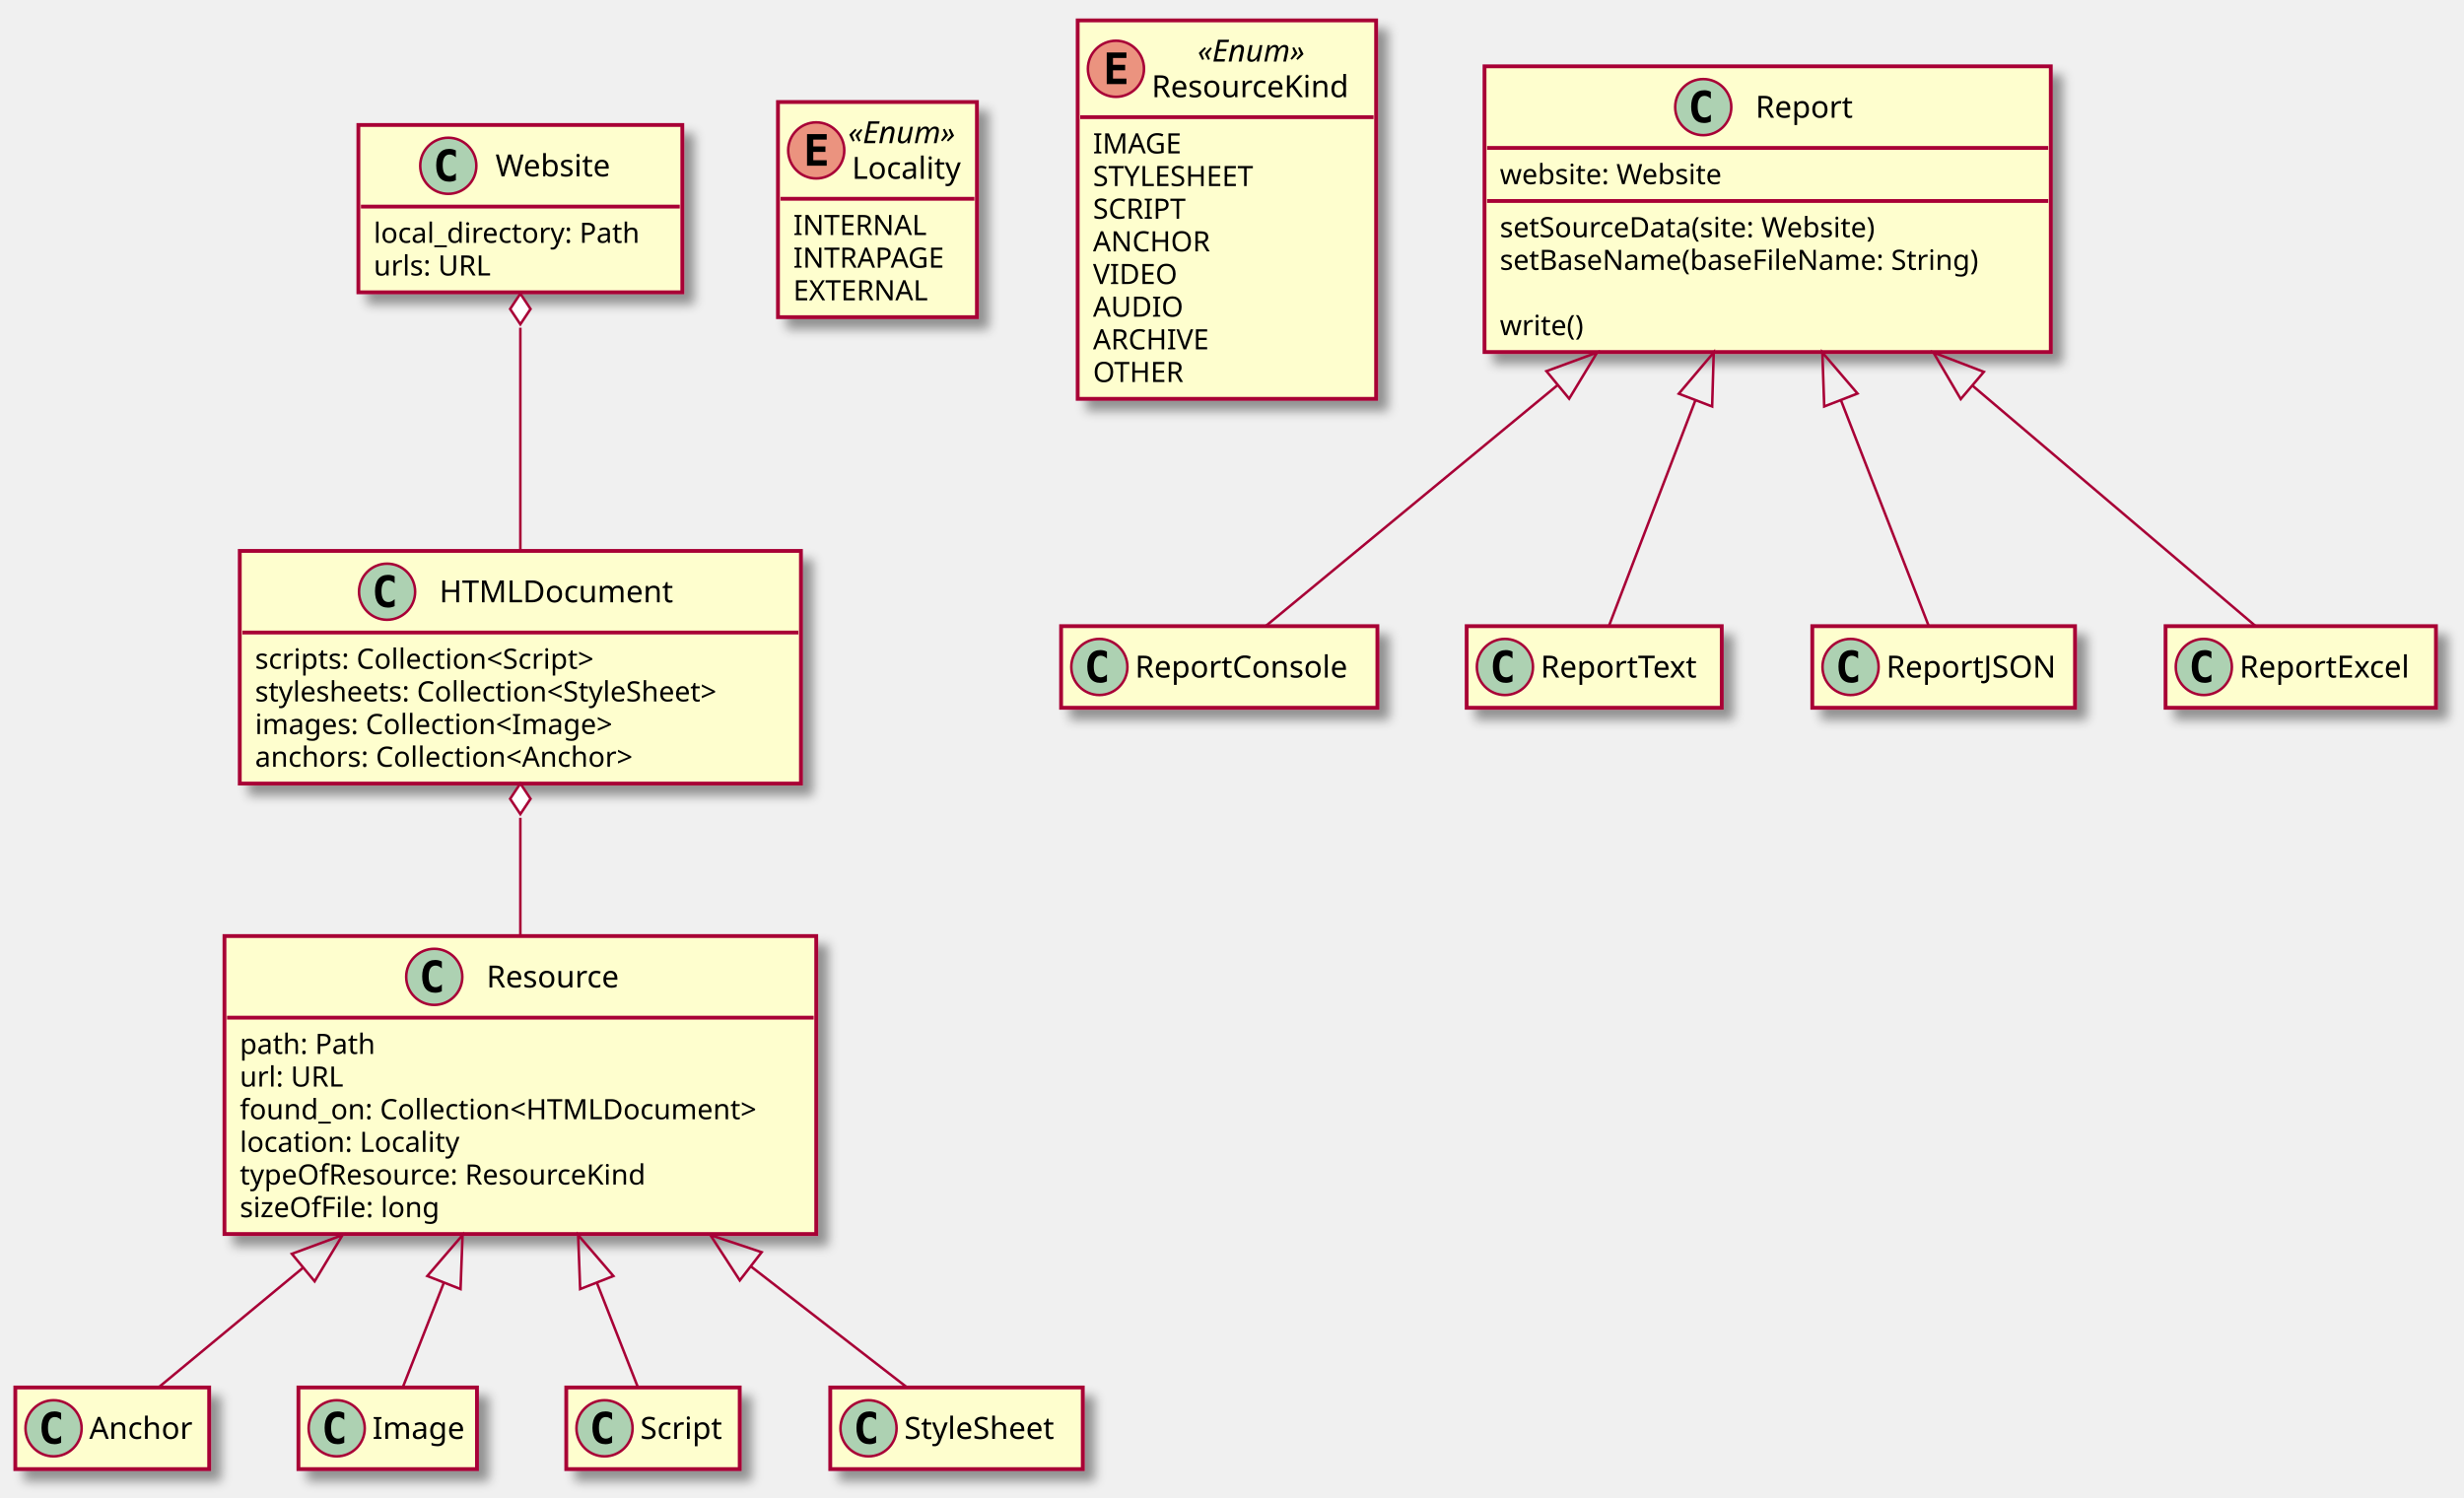
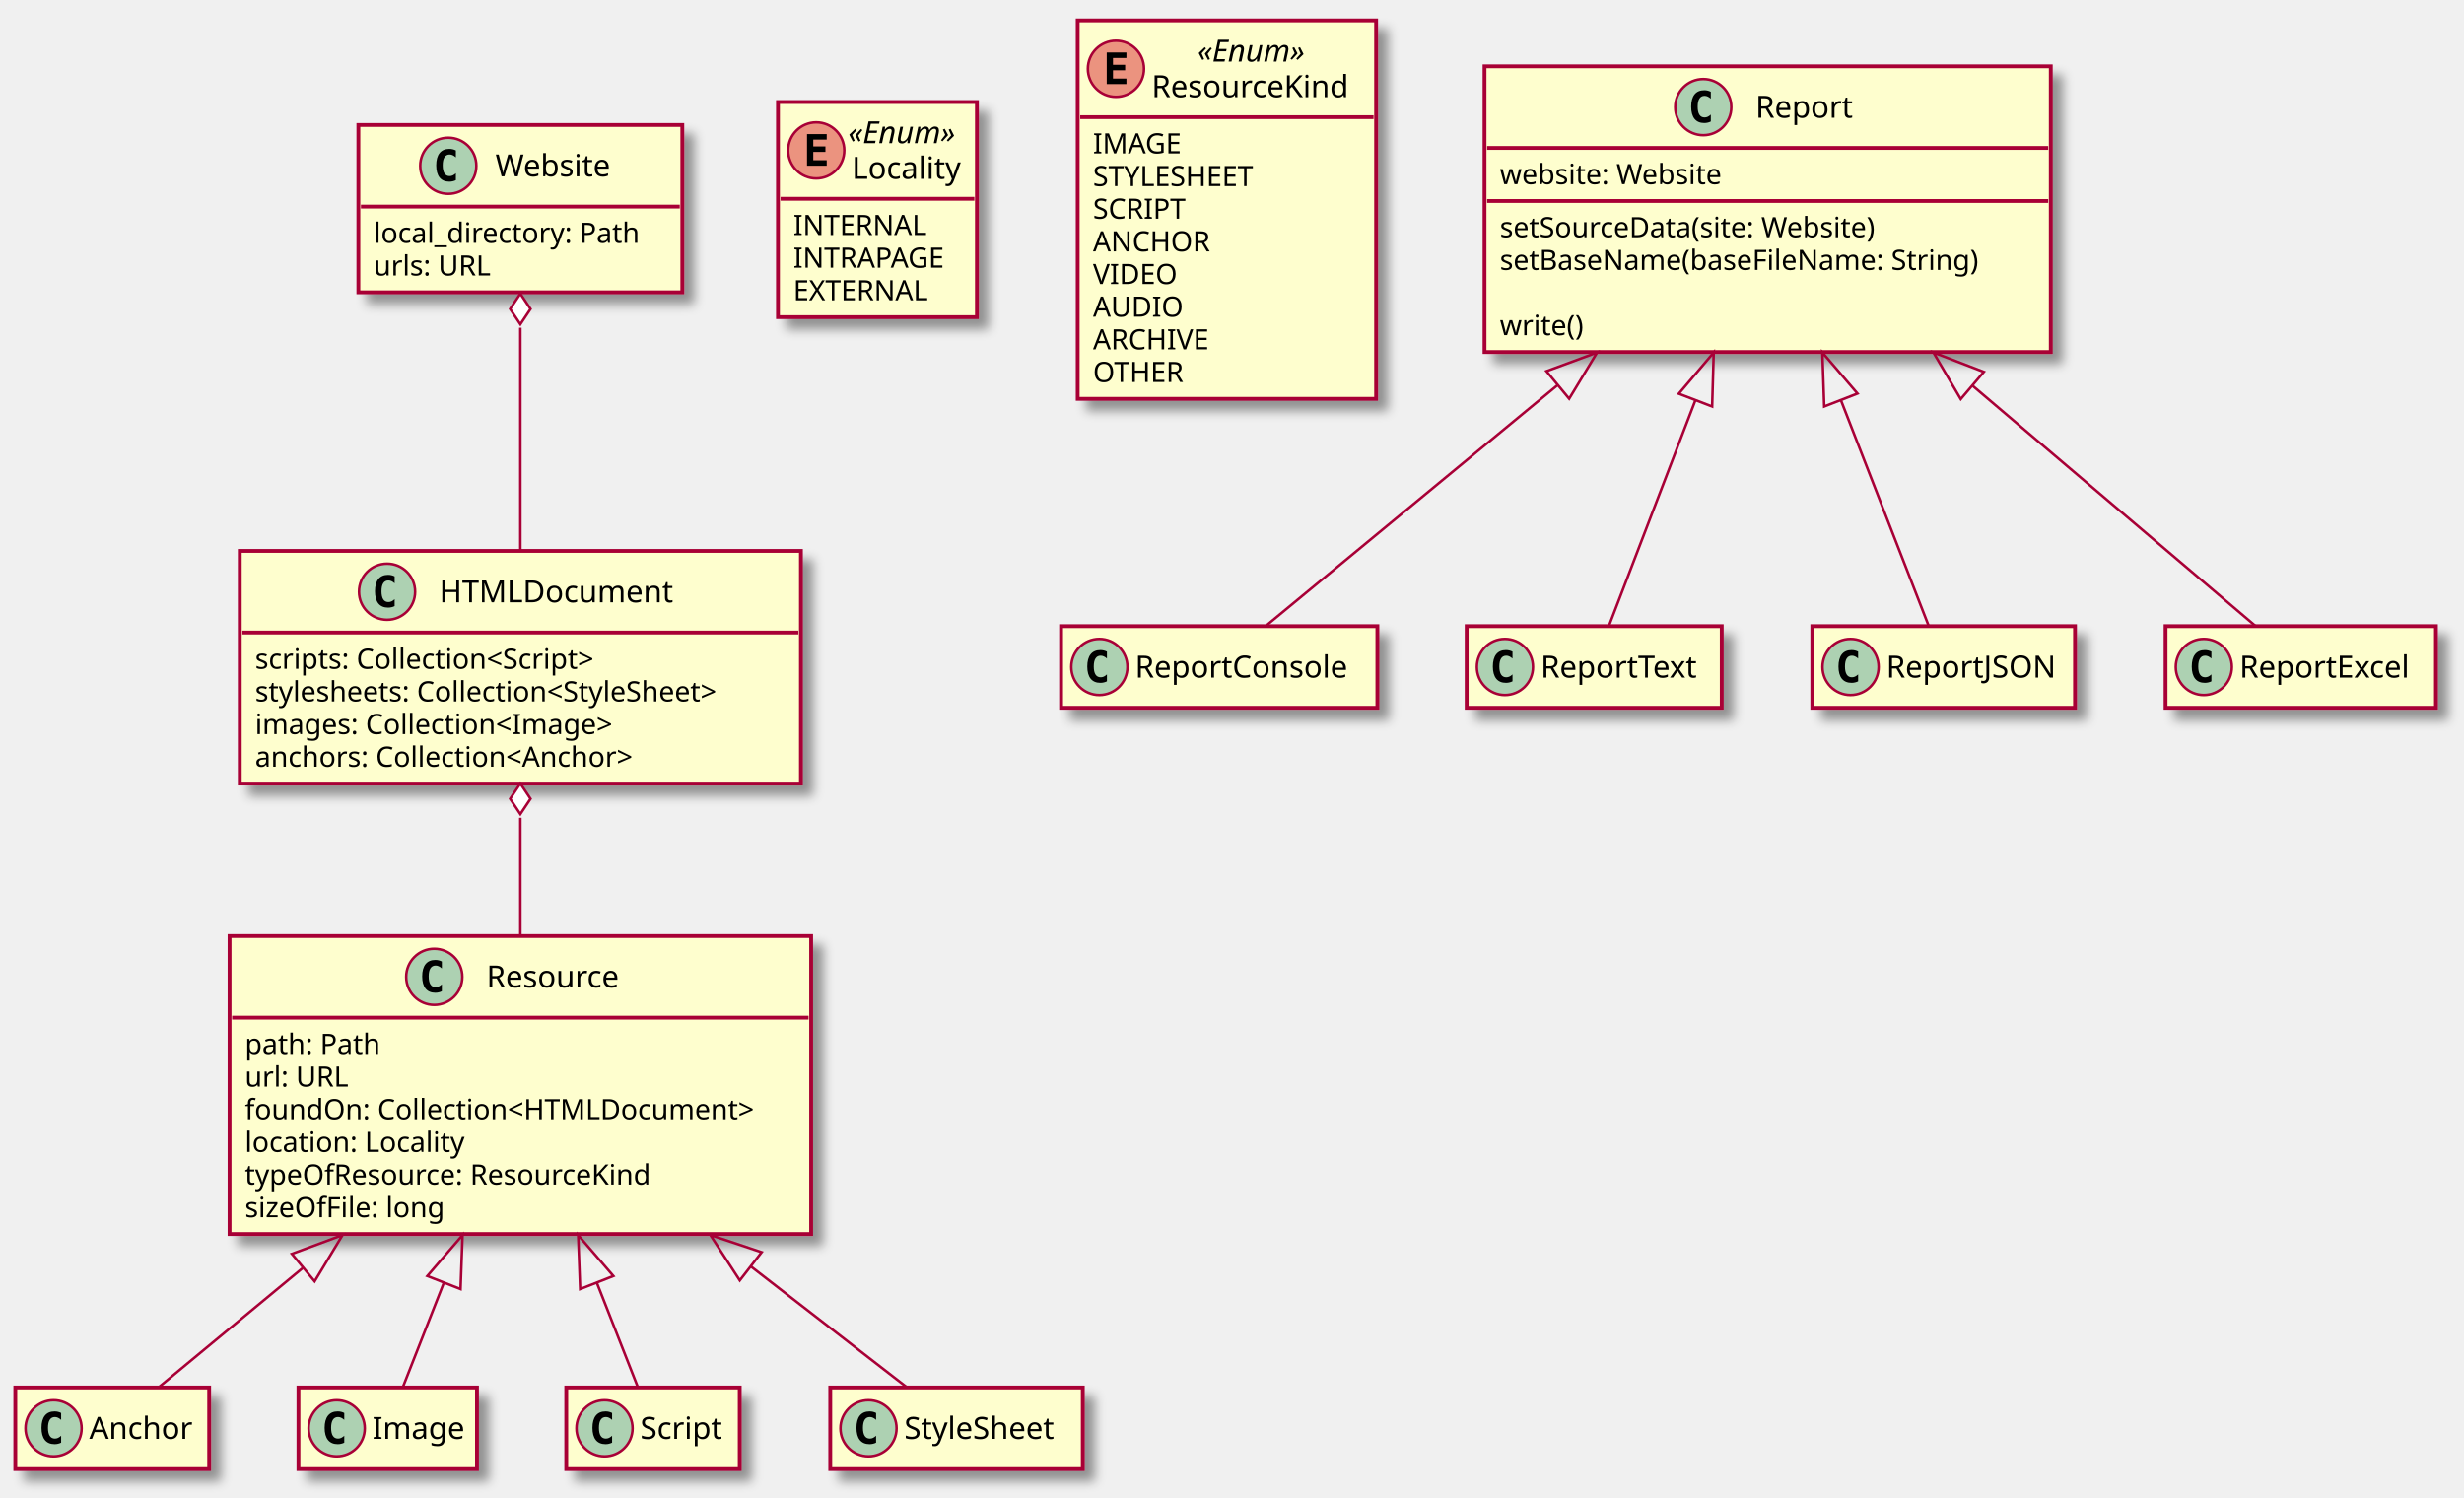
<svg xmlns="http://www.w3.org/2000/svg" contentScriptType="application/ecmascript" contentStyleType="text/css" height="587px" preserveAspectRatio="none" style="width:966px;height:587px;" version="1.1" viewBox="0 0 966 587" width="966px" zoomAndPan="magnify">
  <defs>
-     <filter height="300%" id="f1np7io8377mi2" width="300%" x="-1" y="-1">
+     <filter height="300%" id="f1fxrh98z1hf47" width="300%" x="-1" y="-1">
      <feGaussianBlur result="blurOut" stdDeviation="2.0" />
      <feColorMatrix in="blurOut" result="blurOut2" type="matrix" values="0 0 0 0 0 0 0 0 0 0 0 0 0 0 0 0 0 0 .4 0" />
      <feOffset dx="4.0" dy="4.0" in="blurOut2" result="blurOut3" />
      <feBlend in="SourceGraphic" in2="blurOut3" mode="normal" />
    </filter>
  </defs>
  <g>
-     <rect fill="#FEFECE" filter="url(#f1np7io8377mi2)" height="65.609" id="Website" style="stroke: #A80036; stroke-width: 1.5;" width="127" x="140.5" y="49" />
+     <rect fill="#FEFECE" filter="url(#f1fxrh98z1hf47)" height="65.609" id="Website" style="stroke: #A80036; stroke-width: 1.5;" width="127" x="140.5" y="49" />
    <ellipse cx="175.75" cy="65" fill="#ADD1B2" rx="11" ry="11" style="stroke: #A80036; stroke-width: 1.0;" />
    <path d="M178.719,70.641 Q178.141,70.938 177.5,71.078 Q176.859,71.234 176.156,71.234 Q173.656,71.234 172.328,69.594 Q171.016,67.938 171.016,64.812 Q171.016,61.688 172.328,60.031 Q173.656,58.375 176.156,58.375 Q176.859,58.375 177.5,58.531 Q178.156,58.688 178.719,58.984 L178.719,61.703 Q178.094,61.125 177.5,60.859 Q176.906,60.578 176.281,60.578 Q174.938,60.578 174.25,61.656 Q173.562,62.719 173.562,64.812 Q173.562,66.906 174.25,67.984 Q174.938,69.047 176.281,69.047 Q176.906,69.047 177.5,68.781 Q178.094,68.5 178.719,67.922 L178.719,70.641 Z " />
    <text fill="#000000" font-family="sans-serif" font-size="12" lengthAdjust="spacingAndGlyphs" textLength="50" x="194.25" y="69.154">Website</text>
    <line style="stroke: #A80036; stroke-width: 1.5;" x1="141.5" x2="266.5" y1="81" y2="81" />
    <text fill="#000000" font-family="sans-serif" font-size="11" lengthAdjust="spacingAndGlyphs" textLength="115" x="146.5" y="95.21">local_directory: Path</text>
    <text fill="#000000" font-family="sans-serif" font-size="11" lengthAdjust="spacingAndGlyphs" textLength="51" x="146.5" y="108.015">urls: URL</text>
-     <rect fill="#FEFECE" filter="url(#f1np7io8377mi2)" height="91.219" id="HTMLDocument" style="stroke: #A80036; stroke-width: 1.5;" width="220" x="94" y="216" />
+     <rect fill="#FEFECE" filter="url(#f1fxrh98z1hf47)" height="91.219" id="HTMLDocument" style="stroke: #A80036; stroke-width: 1.5;" width="220" x="94" y="216" />
    <ellipse cx="151.75" cy="232" fill="#ADD1B2" rx="11" ry="11" style="stroke: #A80036; stroke-width: 1.0;" />
    <path d="M154.719,237.641 Q154.141,237.938 153.5,238.078 Q152.859,238.234 152.156,238.234 Q149.656,238.234 148.328,236.594 Q147.016,234.938 147.016,231.812 Q147.016,228.688 148.328,227.031 Q149.656,225.375 152.156,225.375 Q152.859,225.375 153.5,225.531 Q154.156,225.688 154.719,225.984 L154.719,228.703 Q154.094,228.125 153.5,227.859 Q152.906,227.578 152.281,227.578 Q150.938,227.578 150.25,228.656 Q149.562,229.719 149.562,231.812 Q149.562,233.906 150.25,234.984 Q150.938,236.047 152.281,236.047 Q152.906,236.047 153.5,235.781 Q154.094,235.5 154.719,234.922 L154.719,237.641 Z " />
    <text fill="#000000" font-family="sans-serif" font-size="12" lengthAdjust="spacingAndGlyphs" textLength="96" x="172.25" y="236.154">HTMLDocument</text>
    <line style="stroke: #A80036; stroke-width: 1.5;" x1="95" x2="313" y1="248" y2="248" />
    <text fill="#000000" font-family="sans-serif" font-size="11" lengthAdjust="spacingAndGlyphs" textLength="153" x="100" y="262.21">scripts: Collection&lt;Script&gt;</text>
    <text fill="#000000" font-family="sans-serif" font-size="11" lengthAdjust="spacingAndGlyphs" textLength="208" x="100" y="275.015">stylesheets: Collection&lt;StyleSheet&gt;</text>
    <text fill="#000000" font-family="sans-serif" font-size="11" lengthAdjust="spacingAndGlyphs" textLength="158" x="100" y="287.82">images: Collection&lt;Image&gt;</text>
    <text fill="#000000" font-family="sans-serif" font-size="11" lengthAdjust="spacingAndGlyphs" textLength="166" x="100" y="300.625">anchors: Collection&lt;Anchor&gt;</text>
-     <rect fill="#FEFECE" filter="url(#f1np7io8377mi2)" height="116.828" id="Resource" style="stroke: #A80036; stroke-width: 1.5;" width="232" x="88" y="367" />
+     <rect fill="#FEFECE" filter="url(#f1fxrh98z1hf47)" height="116.828" id="Resource" style="stroke: #A80036; stroke-width: 1.5;" width="228" x="90" y="367" />
    <ellipse cx="170.25" cy="383" fill="#ADD1B2" rx="11" ry="11" style="stroke: #A80036; stroke-width: 1.0;" />
    <path d="M173.219,388.641 Q172.641,388.938 172,389.078 Q171.359,389.234 170.656,389.234 Q168.156,389.234 166.828,387.594 Q165.516,385.938 165.516,382.812 Q165.516,379.688 166.828,378.031 Q168.156,376.375 170.656,376.375 Q171.359,376.375 172,376.531 Q172.656,376.688 173.219,376.984 L173.219,379.703 Q172.594,379.125 172,378.859 Q171.406,378.578 170.781,378.578 Q169.438,378.578 168.75,379.656 Q168.062,380.719 168.062,382.812 Q168.062,384.906 168.75,385.984 Q169.438,387.047 170.781,387.047 Q171.406,387.047 172,386.781 Q172.594,386.5 173.219,385.922 L173.219,388.641 Z " />
    <text fill="#000000" font-family="sans-serif" font-size="12" lengthAdjust="spacingAndGlyphs" textLength="59" x="190.75" y="387.154">Resource</text>
-     <line style="stroke: #A80036; stroke-width: 1.5;" x1="89" x2="319" y1="399" y2="399" />
-     <text fill="#000000" font-family="sans-serif" font-size="11" lengthAdjust="spacingAndGlyphs" textLength="58" x="94" y="413.21">path: Path</text>
-     <text fill="#000000" font-family="sans-serif" font-size="11" lengthAdjust="spacingAndGlyphs" textLength="44" x="94" y="426.015">url: URL</text>
-     <text fill="#000000" font-family="sans-serif" font-size="11" lengthAdjust="spacingAndGlyphs" textLength="220" x="94" y="438.82">found_on: Collection&lt;HTMLDocument&gt;</text>
-     <text fill="#000000" font-family="sans-serif" font-size="11" lengthAdjust="spacingAndGlyphs" textLength="94" x="94" y="451.625">location: Locality</text>
-     <text fill="#000000" font-family="sans-serif" font-size="11" lengthAdjust="spacingAndGlyphs" textLength="175" x="94" y="464.429">typeOfResource: ResourceKind</text>
-     <text fill="#000000" font-family="sans-serif" font-size="11" lengthAdjust="spacingAndGlyphs" textLength="86" x="94" y="477.234">sizeOfFile: long</text>
-     <rect fill="#FEFECE" filter="url(#f1np7io8377mi2)" height="32" id="Anchor" style="stroke: #A80036; stroke-width: 1.5;" width="76" x="6" y="544" />
+     <line style="stroke: #A80036; stroke-width: 1.5;" x1="91" x2="317" y1="399" y2="399" />
+     <text fill="#000000" font-family="sans-serif" font-size="11" lengthAdjust="spacingAndGlyphs" textLength="58" x="96" y="413.21">path: Path</text>
+     <text fill="#000000" font-family="sans-serif" font-size="11" lengthAdjust="spacingAndGlyphs" textLength="44" x="96" y="426.015">url: URL</text>
+     <text fill="#000000" font-family="sans-serif" font-size="11" lengthAdjust="spacingAndGlyphs" textLength="216" x="96" y="438.82">foundOn: Collection&lt;HTMLDocument&gt;</text>
+     <text fill="#000000" font-family="sans-serif" font-size="11" lengthAdjust="spacingAndGlyphs" textLength="94" x="96" y="451.625">location: Locality</text>
+     <text fill="#000000" font-family="sans-serif" font-size="11" lengthAdjust="spacingAndGlyphs" textLength="175" x="96" y="464.429">typeOfResource: ResourceKind</text>
+     <text fill="#000000" font-family="sans-serif" font-size="11" lengthAdjust="spacingAndGlyphs" textLength="86" x="96" y="477.234">sizeOfFile: long</text>
+     <rect fill="#FEFECE" filter="url(#f1fxrh98z1hf47)" height="32" id="Anchor" style="stroke: #A80036; stroke-width: 1.5;" width="76" x="6" y="544" />
    <ellipse cx="21" cy="560" fill="#ADD1B2" rx="11" ry="11" style="stroke: #A80036; stroke-width: 1.0;" />
    <path d="M23.969,565.641 Q23.391,565.938 22.75,566.078 Q22.109,566.234 21.406,566.234 Q18.906,566.234 17.578,564.594 Q16.266,562.938 16.266,559.812 Q16.266,556.688 17.578,555.031 Q18.906,553.375 21.406,553.375 Q22.109,553.375 22.75,553.531 Q23.406,553.688 23.969,553.984 L23.969,556.703 Q23.344,556.125 22.75,555.859 Q22.156,555.578 21.531,555.578 Q20.188,555.578 19.5,556.656 Q18.812,557.719 18.812,559.812 Q18.812,561.906 19.5,562.984 Q20.188,564.047 21.531,564.047 Q22.156,564.047 22.75,563.781 Q23.344,563.5 23.969,562.922 L23.969,565.641 Z " />
    <text fill="#000000" font-family="sans-serif" font-size="12" lengthAdjust="spacingAndGlyphs" textLength="44" x="35" y="564.154">Anchor</text>
-     <rect fill="#FEFECE" filter="url(#f1np7io8377mi2)" height="32" id="Image" style="stroke: #A80036; stroke-width: 1.5;" width="70" x="117" y="544" />
+     <rect fill="#FEFECE" filter="url(#f1fxrh98z1hf47)" height="32" id="Image" style="stroke: #A80036; stroke-width: 1.5;" width="70" x="117" y="544" />
    <ellipse cx="132" cy="560" fill="#ADD1B2" rx="11" ry="11" style="stroke: #A80036; stroke-width: 1.0;" />
    <path d="M134.969,565.641 Q134.391,565.938 133.75,566.078 Q133.109,566.234 132.406,566.234 Q129.906,566.234 128.578,564.594 Q127.266,562.938 127.266,559.812 Q127.266,556.688 128.578,555.031 Q129.906,553.375 132.406,553.375 Q133.109,553.375 133.75,553.531 Q134.406,553.688 134.969,553.984 L134.969,556.703 Q134.344,556.125 133.75,555.859 Q133.156,555.578 132.531,555.578 Q131.188,555.578 130.5,556.656 Q129.812,557.719 129.812,559.812 Q129.812,561.906 130.5,562.984 Q131.188,564.047 132.531,564.047 Q133.156,564.047 133.75,563.781 Q134.344,563.5 134.969,562.922 L134.969,565.641 Z " />
    <text fill="#000000" font-family="sans-serif" font-size="12" lengthAdjust="spacingAndGlyphs" textLength="38" x="146" y="564.154">Image</text>
-     <rect fill="#FEFECE" filter="url(#f1np7io8377mi2)" height="32" id="Script" style="stroke: #A80036; stroke-width: 1.5;" width="68" x="222" y="544" />
+     <rect fill="#FEFECE" filter="url(#f1fxrh98z1hf47)" height="32" id="Script" style="stroke: #A80036; stroke-width: 1.5;" width="68" x="222" y="544" />
    <ellipse cx="237" cy="560" fill="#ADD1B2" rx="11" ry="11" style="stroke: #A80036; stroke-width: 1.0;" />
    <path d="M239.969,565.641 Q239.391,565.938 238.75,566.078 Q238.109,566.234 237.406,566.234 Q234.906,566.234 233.578,564.594 Q232.266,562.938 232.266,559.812 Q232.266,556.688 233.578,555.031 Q234.906,553.375 237.406,553.375 Q238.109,553.375 238.75,553.531 Q239.406,553.688 239.969,553.984 L239.969,556.703 Q239.344,556.125 238.75,555.859 Q238.156,555.578 237.531,555.578 Q236.188,555.578 235.5,556.656 Q234.812,557.719 234.812,559.812 Q234.812,561.906 235.5,562.984 Q236.188,564.047 237.531,564.047 Q238.156,564.047 238.75,563.781 Q239.344,563.5 239.969,562.922 L239.969,565.641 Z " />
    <text fill="#000000" font-family="sans-serif" font-size="12" lengthAdjust="spacingAndGlyphs" textLength="36" x="251" y="564.154">Script</text>
-     <rect fill="#FEFECE" filter="url(#f1np7io8377mi2)" height="32" id="StyleSheet" style="stroke: #A80036; stroke-width: 1.5;" width="99" x="325.5" y="544" />
+     <rect fill="#FEFECE" filter="url(#f1fxrh98z1hf47)" height="32" id="StyleSheet" style="stroke: #A80036; stroke-width: 1.5;" width="99" x="325.5" y="544" />
    <ellipse cx="340.5" cy="560" fill="#ADD1B2" rx="11" ry="11" style="stroke: #A80036; stroke-width: 1.0;" />
    <path d="M343.469,565.641 Q342.891,565.938 342.25,566.078 Q341.609,566.234 340.906,566.234 Q338.406,566.234 337.078,564.594 Q335.766,562.938 335.766,559.812 Q335.766,556.688 337.078,555.031 Q338.406,553.375 340.906,553.375 Q341.609,553.375 342.25,553.531 Q342.906,553.688 343.469,553.984 L343.469,556.703 Q342.844,556.125 342.25,555.859 Q341.656,555.578 341.031,555.578 Q339.688,555.578 339,556.656 Q338.312,557.719 338.312,559.812 Q338.312,561.906 339,562.984 Q339.688,564.047 341.031,564.047 Q341.656,564.047 342.25,563.781 Q342.844,563.5 343.469,562.922 L343.469,565.641 Z " />
    <text fill="#000000" font-family="sans-serif" font-size="12" lengthAdjust="spacingAndGlyphs" textLength="67" x="354.5" y="564.154">StyleSheet</text>
-     <rect fill="#FEFECE" filter="url(#f1np7io8377mi2)" height="84.352" id="Locality" style="stroke: #A80036; stroke-width: 1.5;" width="78" x="305" y="40" />
+     <rect fill="#FEFECE" filter="url(#f1fxrh98z1hf47)" height="84.352" id="Locality" style="stroke: #A80036; stroke-width: 1.5;" width="78" x="305" y="40" />
    <ellipse cx="320" cy="58.969" fill="#EB937F" rx="11" ry="11" style="stroke: #A80036; stroke-width: 1.0;" />
    <path d="M324.109,64.969 L316.391,64.969 L316.391,52.578 L324.109,52.578 L324.109,54.734 L318.844,54.734 L318.844,57.406 L323.609,57.406 L323.609,59.562 L318.844,59.562 L318.844,62.812 L324.109,62.812 L324.109,64.969 Z " />
    <text fill="#000000" font-family="sans-serif" font-size="12" font-style="italic" lengthAdjust="spacingAndGlyphs" textLength="49" x="332.5" y="56.139">«Enum»</text>
    <text fill="#000000" font-family="sans-serif" font-size="12" lengthAdjust="spacingAndGlyphs" textLength="46" x="334" y="70.107">Locality</text>
    <line style="stroke: #A80036; stroke-width: 1.5;" x1="306" x2="382" y1="77.938" y2="77.938" />
    <text fill="#000000" font-family="sans-serif" font-size="11" lengthAdjust="spacingAndGlyphs" textLength="53" x="311" y="92.148">INTERNAL</text>
    <text fill="#000000" font-family="sans-serif" font-size="11" lengthAdjust="spacingAndGlyphs" textLength="62" x="311" y="104.953">INTRAPAGE</text>
    <text fill="#000000" font-family="sans-serif" font-size="11" lengthAdjust="spacingAndGlyphs" textLength="56" x="311" y="117.757">EXTERNAL</text>
-     <rect fill="#FEFECE" filter="url(#f1np7io8377mi2)" height="148.375" id="ResourceKind" style="stroke: #A80036; stroke-width: 1.5;" width="117" x="422.5" y="8" />
+     <rect fill="#FEFECE" filter="url(#f1fxrh98z1hf47)" height="148.375" id="ResourceKind" style="stroke: #A80036; stroke-width: 1.5;" width="117" x="422.5" y="8" />
    <ellipse cx="437.5" cy="26.969" fill="#EB937F" rx="11" ry="11" style="stroke: #A80036; stroke-width: 1.0;" />
    <path d="M441.609,32.969 L433.891,32.969 L433.891,20.578 L441.609,20.578 L441.609,22.734 L436.344,22.734 L436.344,25.406 L441.109,25.406 L441.109,27.562 L436.344,27.562 L436.344,30.812 L441.609,30.812 L441.609,32.969 Z " />
    <text fill="#000000" font-family="sans-serif" font-size="12" font-style="italic" lengthAdjust="spacingAndGlyphs" textLength="49" x="469.5" y="24.139">«Enum»</text>
    <text fill="#000000" font-family="sans-serif" font-size="12" lengthAdjust="spacingAndGlyphs" textLength="85" x="451.5" y="38.107">ResourceKind</text>
    <line style="stroke: #A80036; stroke-width: 1.5;" x1="423.5" x2="538.5" y1="45.938" y2="45.938" />
    <text fill="#000000" font-family="sans-serif" font-size="11" lengthAdjust="spacingAndGlyphs" textLength="35" x="428.5" y="60.148">IMAGE</text>
    <text fill="#000000" font-family="sans-serif" font-size="11" lengthAdjust="spacingAndGlyphs" textLength="72" x="428.5" y="72.953">STYLESHEET</text>
    <text fill="#000000" font-family="sans-serif" font-size="11" lengthAdjust="spacingAndGlyphs" textLength="40" x="428.5" y="85.757">SCRIPT</text>
    <text fill="#000000" font-family="sans-serif" font-size="11" lengthAdjust="spacingAndGlyphs" textLength="47" x="428.5" y="98.562">ANCHOR</text>
    <text fill="#000000" font-family="sans-serif" font-size="11" lengthAdjust="spacingAndGlyphs" textLength="34" x="428.5" y="111.367">VIDEO</text>
    <text fill="#000000" font-family="sans-serif" font-size="11" lengthAdjust="spacingAndGlyphs" textLength="35" x="428.5" y="124.171">AUDIO</text>
    <text fill="#000000" font-family="sans-serif" font-size="11" lengthAdjust="spacingAndGlyphs" textLength="47" x="428.5" y="136.976">ARCHIVE</text>
    <text fill="#000000" font-family="sans-serif" font-size="11" lengthAdjust="spacingAndGlyphs" textLength="38" x="428.5" y="149.781">OTHER</text>
-     <rect fill="#FEFECE" filter="url(#f1np7io8377mi2)" height="112.023" id="Report" style="stroke: #A80036; stroke-width: 1.5;" width="222" x="582" y="26" />
+     <rect fill="#FEFECE" filter="url(#f1fxrh98z1hf47)" height="112.023" id="Report" style="stroke: #A80036; stroke-width: 1.5;" width="222" x="582" y="26" />
    <ellipse cx="667.75" cy="42" fill="#ADD1B2" rx="11" ry="11" style="stroke: #A80036; stroke-width: 1.0;" />
    <path d="M670.719,47.641 Q670.141,47.938 669.5,48.078 Q668.859,48.234 668.156,48.234 Q665.656,48.234 664.328,46.594 Q663.016,44.938 663.016,41.812 Q663.016,38.688 664.328,37.031 Q665.656,35.375 668.156,35.375 Q668.859,35.375 669.5,35.531 Q670.156,35.688 670.719,35.984 L670.719,38.703 Q670.094,38.125 669.5,37.859 Q668.906,37.578 668.281,37.578 Q666.938,37.578 666.25,38.656 Q665.562,39.719 665.562,41.812 Q665.562,43.906 666.25,44.984 Q666.938,46.047 668.281,46.047 Q668.906,46.047 669.5,45.781 Q670.094,45.5 670.719,44.922 L670.719,47.641 Z " />
    <text fill="#000000" font-family="sans-serif" font-size="12" lengthAdjust="spacingAndGlyphs" textLength="42" x="688.25" y="46.154">Report</text>
    <line style="stroke: #A80036; stroke-width: 1.5;" x1="583" x2="803" y1="58" y2="58" />
    <text fill="#000000" font-family="sans-serif" font-size="11" lengthAdjust="spacingAndGlyphs" textLength="96" x="588" y="72.21">website: Website</text>
    <line style="stroke: #A80036; stroke-width: 1.5;" x1="583" x2="803" y1="78.805" y2="78.805" />
    <text fill="#000000" font-family="sans-serif" font-size="11" lengthAdjust="spacingAndGlyphs" textLength="165" x="588" y="93.015">setSourceData(site: Website)</text>
    <text fill="#000000" font-family="sans-serif" font-size="11" lengthAdjust="spacingAndGlyphs" textLength="210" x="588" y="105.82">setBaseName(baseFileName: String)</text>
    <text fill="#000000" font-family="sans-serif" font-size="11" lengthAdjust="spacingAndGlyphs" textLength="0" x="592" y="118.624" />
    <text fill="#000000" font-family="sans-serif" font-size="11" lengthAdjust="spacingAndGlyphs" textLength="36" x="588" y="131.429">write()</text>
-     <rect fill="#FEFECE" filter="url(#f1np7io8377mi2)" height="32" id="ReportConsole" style="stroke: #A80036; stroke-width: 1.5;" width="124" x="416" y="245.5" />
+     <rect fill="#FEFECE" filter="url(#f1fxrh98z1hf47)" height="32" id="ReportConsole" style="stroke: #A80036; stroke-width: 1.5;" width="124" x="416" y="245.5" />
    <ellipse cx="431" cy="261.5" fill="#ADD1B2" rx="11" ry="11" style="stroke: #A80036; stroke-width: 1.0;" />
    <path d="M433.969,267.141 Q433.391,267.438 432.75,267.578 Q432.109,267.734 431.406,267.734 Q428.906,267.734 427.578,266.094 Q426.266,264.438 426.266,261.312 Q426.266,258.188 427.578,256.531 Q428.906,254.875 431.406,254.875 Q432.109,254.875 432.75,255.031 Q433.406,255.188 433.969,255.484 L433.969,258.203 Q433.344,257.625 432.75,257.359 Q432.156,257.078 431.531,257.078 Q430.188,257.078 429.5,258.156 Q428.812,259.219 428.812,261.312 Q428.812,263.406 429.5,264.484 Q430.188,265.547 431.531,265.547 Q432.156,265.547 432.75,265.281 Q433.344,265 433.969,264.422 L433.969,267.141 Z " />
    <text fill="#000000" font-family="sans-serif" font-size="12" lengthAdjust="spacingAndGlyphs" textLength="92" x="445" y="265.654">ReportConsole</text>
-     <rect fill="#FEFECE" filter="url(#f1np7io8377mi2)" height="32" id="ReportText" style="stroke: #A80036; stroke-width: 1.5;" width="100" x="575" y="245.5" />
+     <rect fill="#FEFECE" filter="url(#f1fxrh98z1hf47)" height="32" id="ReportText" style="stroke: #A80036; stroke-width: 1.5;" width="100" x="575" y="245.5" />
    <ellipse cx="590" cy="261.5" fill="#ADD1B2" rx="11" ry="11" style="stroke: #A80036; stroke-width: 1.0;" />
    <path d="M592.969,267.141 Q592.391,267.438 591.75,267.578 Q591.109,267.734 590.406,267.734 Q587.906,267.734 586.578,266.094 Q585.266,264.438 585.266,261.312 Q585.266,258.188 586.578,256.531 Q587.906,254.875 590.406,254.875 Q591.109,254.875 591.75,255.031 Q592.406,255.188 592.969,255.484 L592.969,258.203 Q592.344,257.625 591.75,257.359 Q591.156,257.078 590.531,257.078 Q589.188,257.078 588.5,258.156 Q587.812,259.219 587.812,261.312 Q587.812,263.406 588.5,264.484 Q589.188,265.547 590.531,265.547 Q591.156,265.547 591.75,265.281 Q592.344,265 592.969,264.422 L592.969,267.141 Z " />
    <text fill="#000000" font-family="sans-serif" font-size="12" lengthAdjust="spacingAndGlyphs" textLength="68" x="604" y="265.654">ReportText</text>
-     <rect fill="#FEFECE" filter="url(#f1np7io8377mi2)" height="32" id="ReportJSON" style="stroke: #A80036; stroke-width: 1.5;" width="103" x="710.5" y="245.5" />
+     <rect fill="#FEFECE" filter="url(#f1fxrh98z1hf47)" height="32" id="ReportJSON" style="stroke: #A80036; stroke-width: 1.5;" width="103" x="710.5" y="245.5" />
    <ellipse cx="725.5" cy="261.5" fill="#ADD1B2" rx="11" ry="11" style="stroke: #A80036; stroke-width: 1.0;" />
    <path d="M728.469,267.141 Q727.891,267.438 727.25,267.578 Q726.609,267.734 725.906,267.734 Q723.406,267.734 722.078,266.094 Q720.766,264.438 720.766,261.312 Q720.766,258.188 722.078,256.531 Q723.406,254.875 725.906,254.875 Q726.609,254.875 727.25,255.031 Q727.906,255.188 728.469,255.484 L728.469,258.203 Q727.844,257.625 727.25,257.359 Q726.656,257.078 726.031,257.078 Q724.688,257.078 724,258.156 Q723.312,259.219 723.312,261.312 Q723.312,263.406 724,264.484 Q724.688,265.547 726.031,265.547 Q726.656,265.547 727.25,265.281 Q727.844,265 728.469,264.422 L728.469,267.141 Z " />
    <text fill="#000000" font-family="sans-serif" font-size="12" lengthAdjust="spacingAndGlyphs" textLength="71" x="739.5" y="265.654">ReportJSON</text>
-     <rect fill="#FEFECE" filter="url(#f1np7io8377mi2)" height="32" id="ReportExcel" style="stroke: #A80036; stroke-width: 1.5;" width="106" x="849" y="245.5" />
+     <rect fill="#FEFECE" filter="url(#f1fxrh98z1hf47)" height="32" id="ReportExcel" style="stroke: #A80036; stroke-width: 1.5;" width="106" x="849" y="245.5" />
    <ellipse cx="864" cy="261.5" fill="#ADD1B2" rx="11" ry="11" style="stroke: #A80036; stroke-width: 1.0;" />
    <path d="M866.969,267.141 Q866.391,267.438 865.75,267.578 Q865.109,267.734 864.406,267.734 Q861.906,267.734 860.578,266.094 Q859.266,264.438 859.266,261.312 Q859.266,258.188 860.578,256.531 Q861.906,254.875 864.406,254.875 Q865.109,254.875 865.75,255.031 Q866.406,255.188 866.969,255.484 L866.969,258.203 Q866.344,257.625 865.75,257.359 Q865.156,257.078 864.531,257.078 Q863.188,257.078 862.5,258.156 Q861.812,259.219 861.812,261.312 Q861.812,263.406 862.5,264.484 Q863.188,265.547 864.531,265.547 Q865.156,265.547 865.75,265.281 Q866.344,265 866.969,264.422 L866.969,267.141 Z " />
    <text fill="#000000" font-family="sans-serif" font-size="12" lengthAdjust="spacingAndGlyphs" textLength="74" x="878" y="265.654">ReportExcel</text>
    <path d="M173.96,503.045 C167.838,518.644 162.022,533.463 157.915,543.928 " fill="none" id="Resource&lt;-Image" style="stroke: #A80036; stroke-width: 1.0;" />
    <polygon fill="none" points="167.521,500.291,181.343,484.231,180.553,505.406,167.521,500.291" style="stroke: #A80036; stroke-width: 1.0;" />
    <path d="M234.04,503.045 C240.162,518.644 245.978,533.463 250.085,543.928 " fill="none" id="Resource&lt;-Script" style="stroke: #A80036; stroke-width: 1.0;" />
    <polygon fill="none" points="227.447,505.406,226.657,484.231,240.479,500.291,227.447,505.406" style="stroke: #A80036; stroke-width: 1.0;" />
    <path d="M294.491,496.617 C317.588,514.514 340.199,532.034 355.548,543.928 " fill="none" id="Resource&lt;-StyleSheet" style="stroke: #A80036; stroke-width: 1.0;" />
    <polygon fill="none" points="290.028,502.014,278.506,484.231,298.603,490.948,290.028,502.014" style="stroke: #A80036; stroke-width: 1.0;" />
    <path d="M118.707,497.133 C97.312,514.851 76.425,532.148 62.201,543.928 " fill="none" id="Resource&lt;-Anchor" style="stroke: #A80036; stroke-width: 1.0;" />
    <polygon fill="none" points="114.419,491.596,134.287,484.231,123.348,502.379,114.419,491.596" style="stroke: #A80036; stroke-width: 1.0;" />
    <path d="M204,128.478 C204,155.34 204,189.206 204,215.912 " fill="none" id="Website&lt;-HTMLDocument" style="stroke: #A80036; stroke-width: 1.0;" />
    <polygon fill="#FFFFFF" points="204,115.144,200,121.144,204,127.144,208,121.144,204,115.144" style="stroke: #A80036; stroke-width: 1.0;" />
    <path d="M204,320.624 C204,335.67 204,351.862 204,366.881 " fill="none" id="HTMLDocument&lt;-Resource" style="stroke: #A80036; stroke-width: 1.0;" />
    <polygon fill="#FFFFFF" points="204,307.196,200,313.196,204,319.196,208,313.196,204,307.196" style="stroke: #A80036; stroke-width: 1.0;" />
    <path d="M610.72,150.929 C568.84,185.504 521.548,224.548 496.264,245.422 " fill="none" id="Report&lt;-ReportConsole" style="stroke: #A80036; stroke-width: 1.0;" />
    <polygon fill="none" points="606.272,145.524,626.151,138.189,615.185,156.32,606.272,145.524" style="stroke: #A80036; stroke-width: 1.0;" />
    <path d="M664.602,157.126 C651.98,190.074 638.299,225.786 630.777,245.422 " fill="none" id="Report&lt;-ReportText" style="stroke: #A80036; stroke-width: 1.0;" />
    <polygon fill="none" points="658.165,154.361,671.857,138.189,671.239,159.37,658.165,154.361" style="stroke: #A80036; stroke-width: 1.0;" />
    <path d="M721.815,157.126 C734.623,190.074 748.506,225.786 756.138,245.422 " fill="none" id="Report&lt;-ReportJSON" style="stroke: #A80036; stroke-width: 1.0;" />
    <polygon fill="none" points="715.176,159.366,714.454,138.189,728.225,154.294,715.176,159.366" style="stroke: #A80036; stroke-width: 1.0;" />
    <path d="M773.252,151.157 C813.897,185.676 859.721,224.594 884.246,245.422 " fill="none" id="Report&lt;-ReportExcel" style="stroke: #A80036; stroke-width: 1.0;" />
    <polygon fill="none" points="768.696,156.471,757.983,138.189,777.759,145.8,768.696,156.471" style="stroke: #A80036; stroke-width: 1.0;" />
  </g>
</svg>
